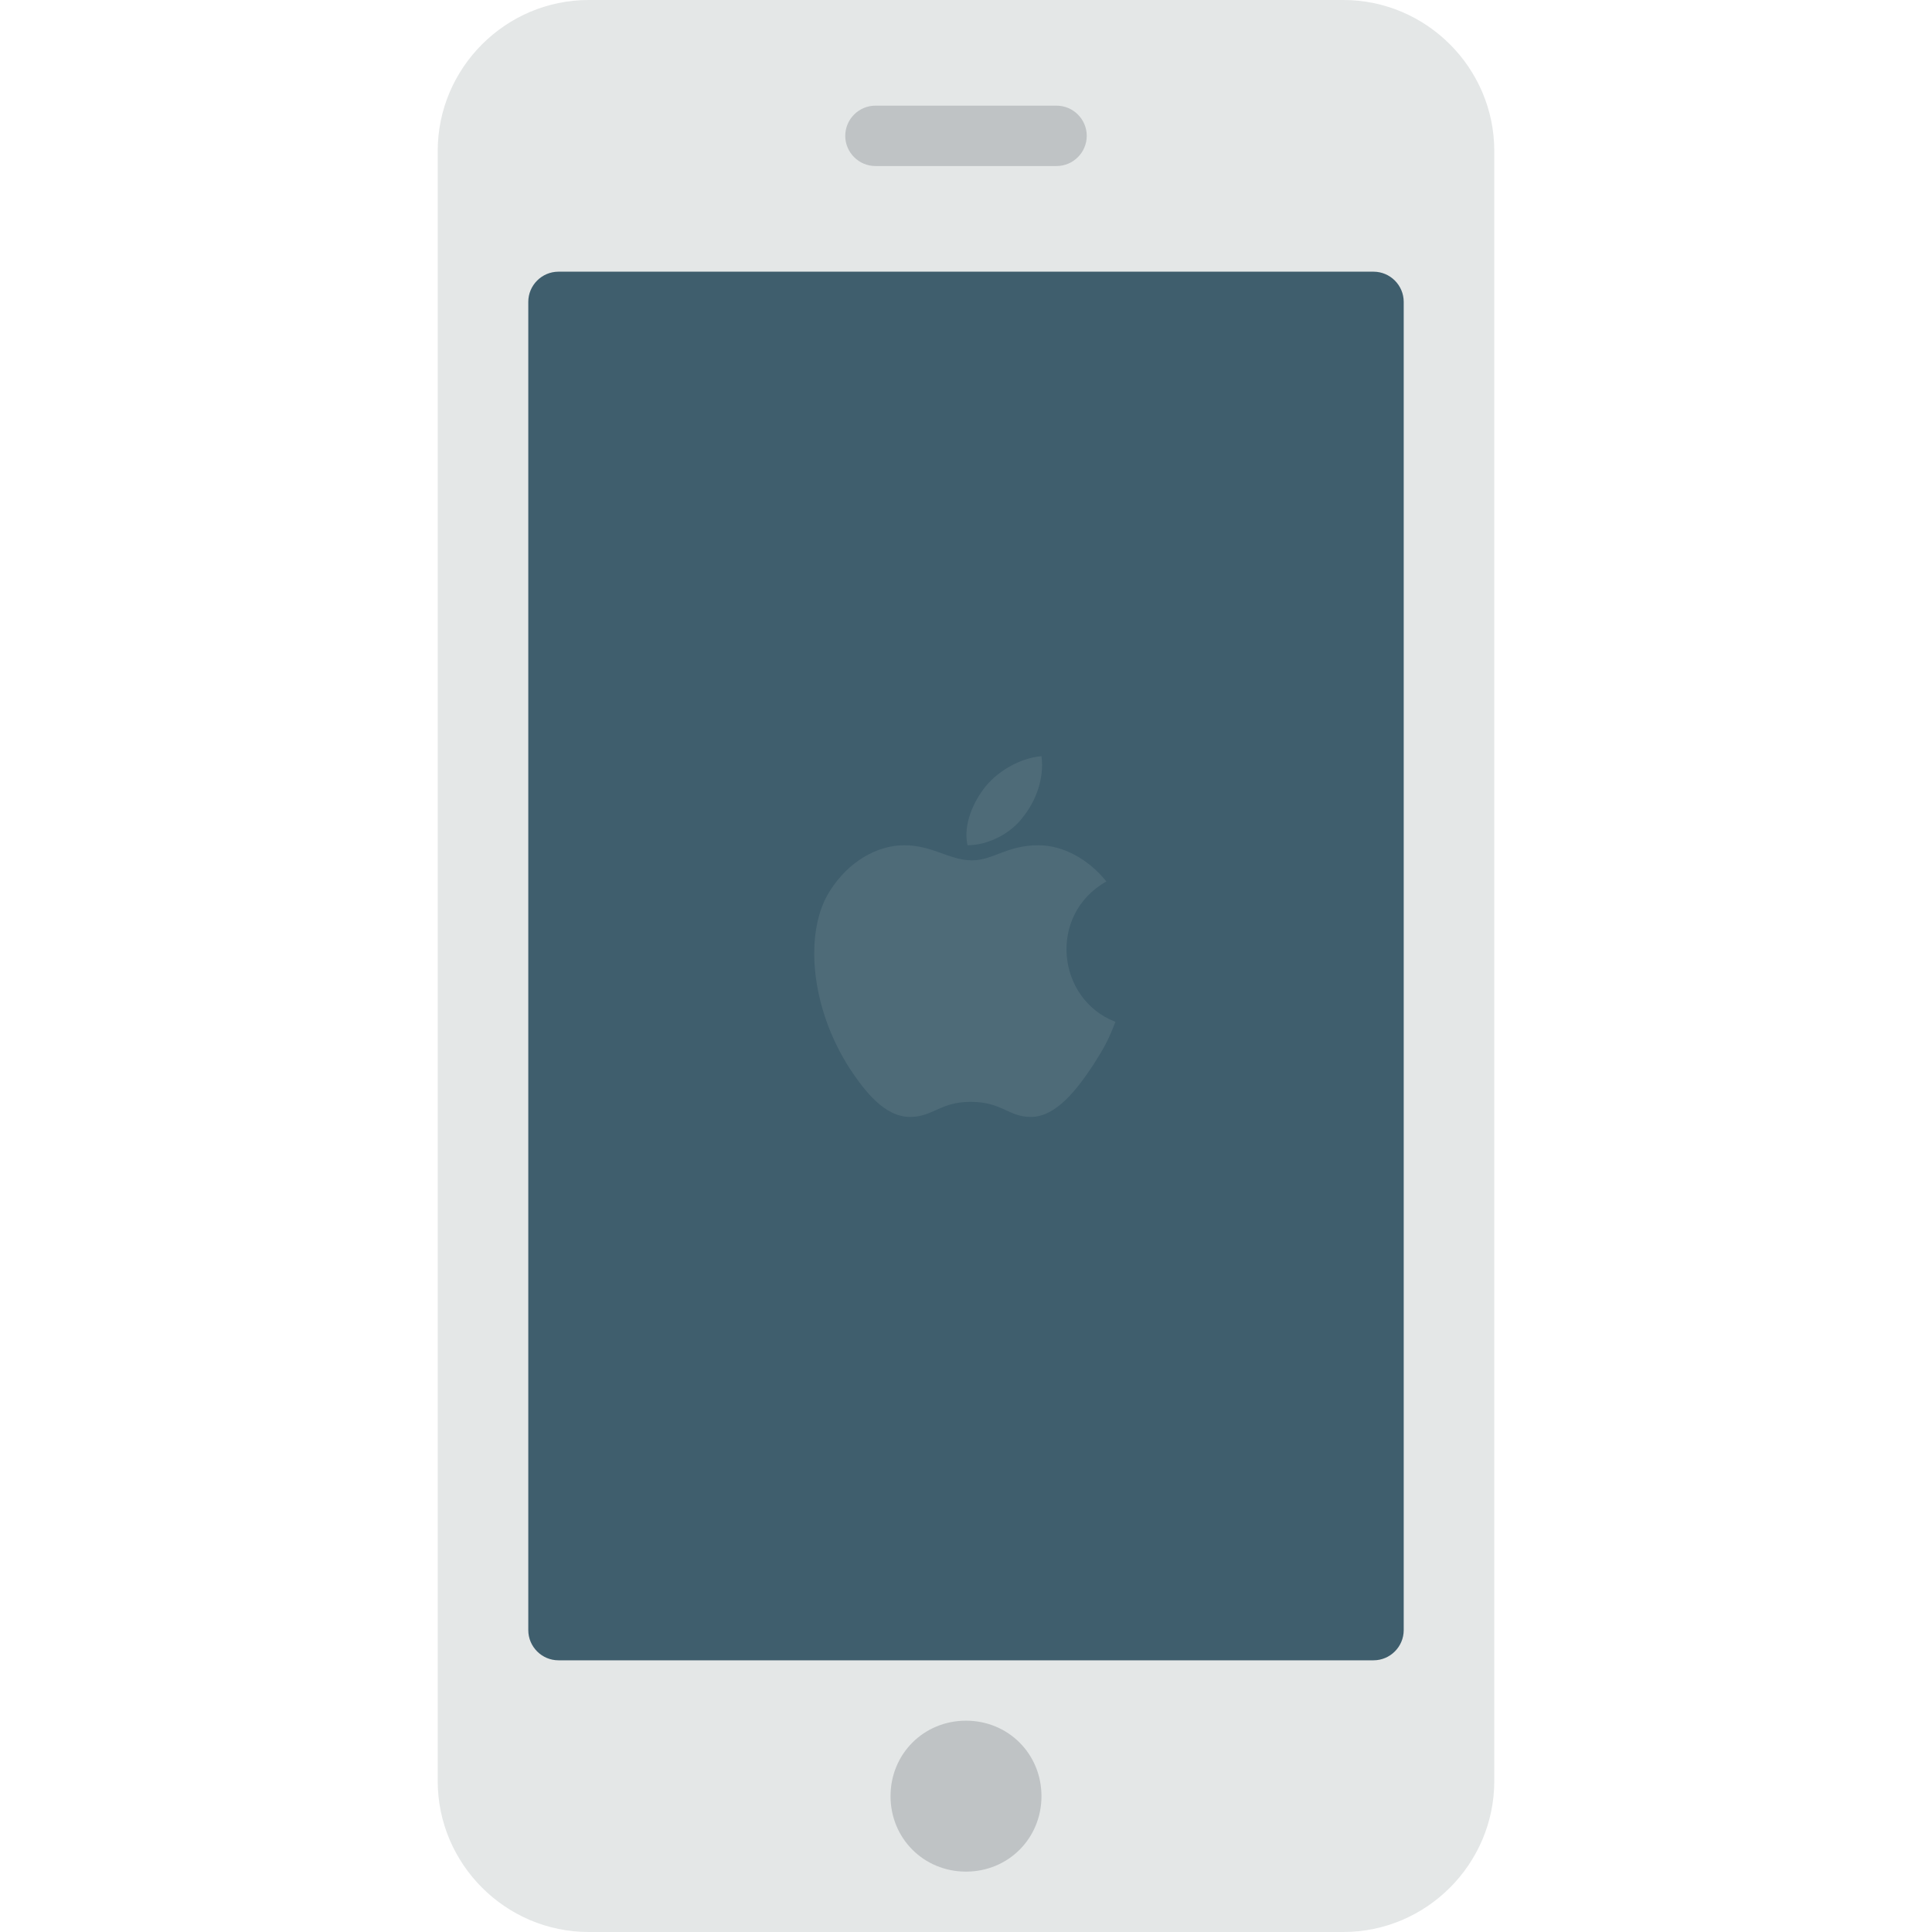
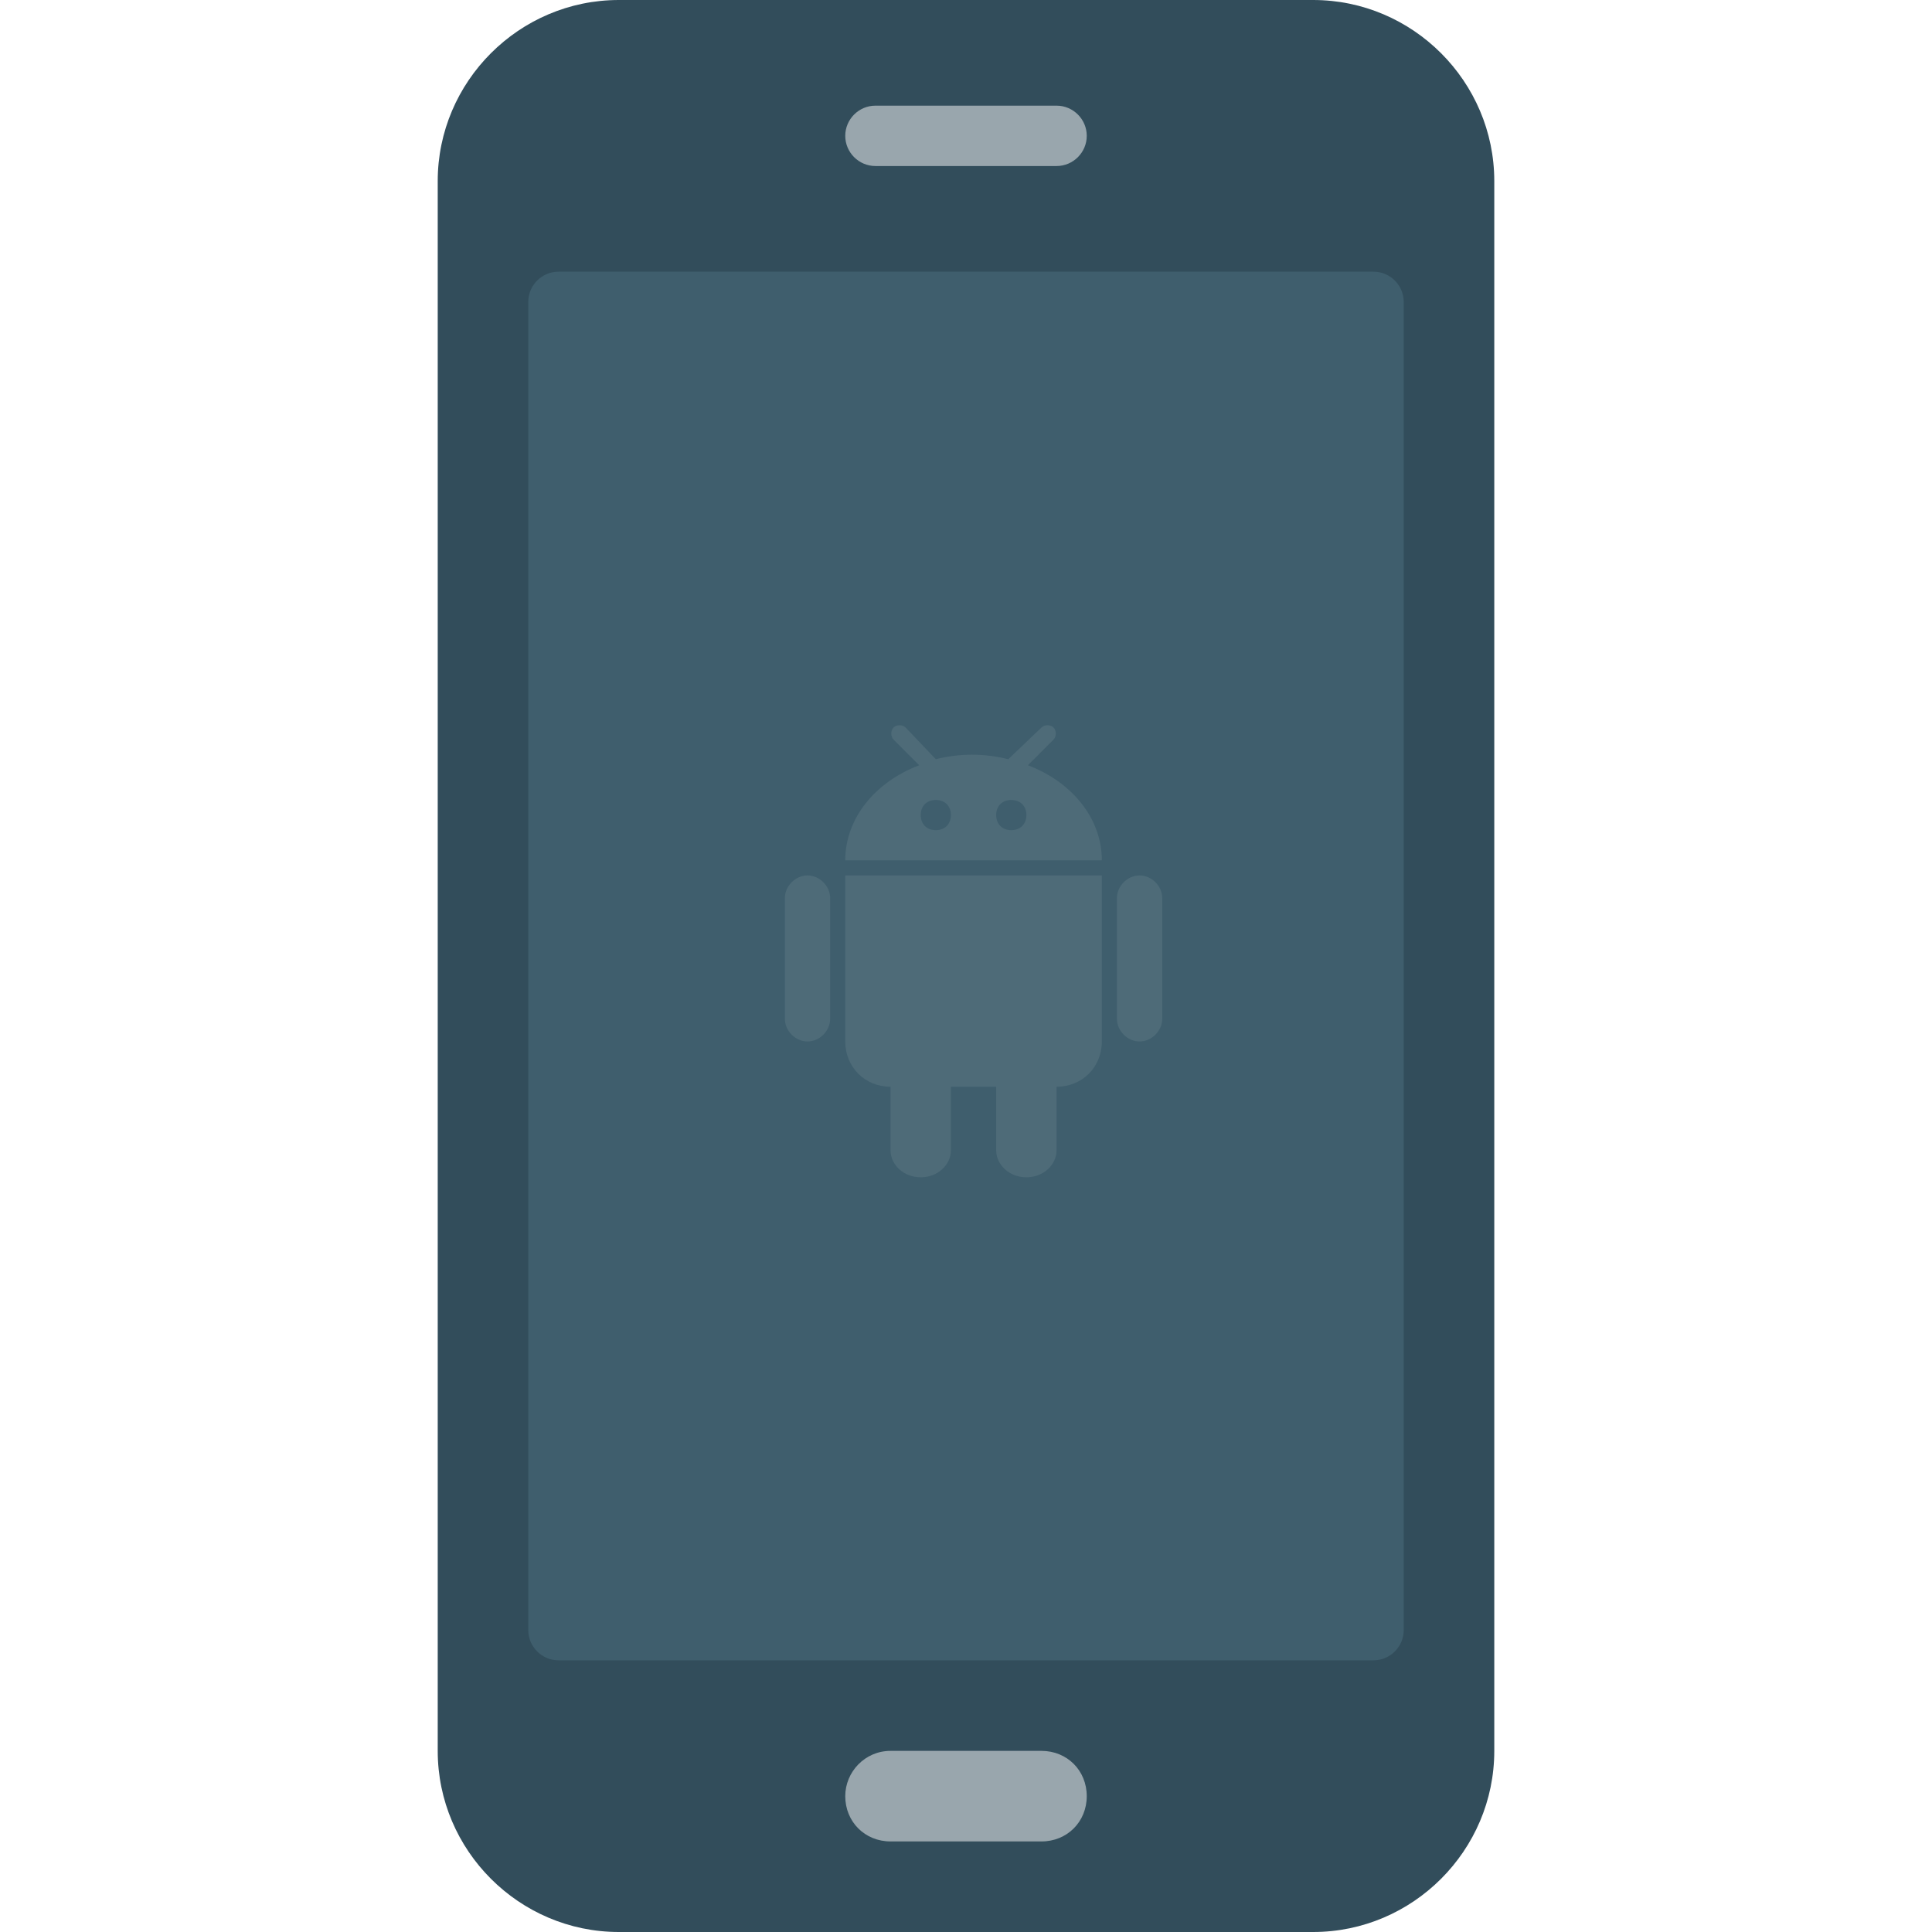
<svg xmlns="http://www.w3.org/2000/svg" version="1.1" id="Layer_1" x="0px" y="0px" viewBox="0 0 504.124 504.124" style="enable-background:new 0 0 504.124 504.124;" xml:space="preserve">
-   <path style="fill:#E4E7E7;" d="M153.6,0h196.923c21.662,0,39.385,17.723,39.385,39.385v425.354  c0,21.662-17.723,39.385-39.385,39.385H153.6c-21.662,0-39.385-17.723-39.385-39.385V39.385C114.215,17.723,131.939,0,153.6,0z" />
+   <path style="fill:#324D5B;" d="M161.478,0h181.169c25.994,0,47.262,21.268,47.262,47.262v409.6  c0,25.994-21.268,47.262-47.262,47.262H161.478c-25.994,0-47.262-21.268-47.262-47.262v-409.6C114.215,21.268,135.484,0,161.478,0z" />
  <path style="fill:#3F5E6D;" d="M145.724,70.892H358.4c4.332,0,7.877,3.545,7.877,7.877v346.585c0,4.332-3.545,7.877-7.877,7.877  H145.724c-4.332,0-7.877-3.545-7.877-7.877V78.769C137.846,74.437,141.392,70.892,145.724,70.892z" />
-   <path style="fill:#4E6B78;" d="M288.689,230.006c-4.726-5.908-11.422-9.452-17.723-9.452c-8.271,0-11.815,3.938-17.329,3.938  c-5.908,0-10.24-3.938-17.723-3.938c-7.089,0-14.572,4.332-19.298,11.815c-6.695,10.24-5.514,29.932,5.12,46.474  c3.938,5.908,9.058,12.603,15.754,12.603c5.908,0,7.877-3.938,15.754-3.938c8.271,0,9.846,3.938,15.754,3.938  c6.695,0,12.209-7.483,16.148-13.391c2.757-4.332,3.938-6.302,5.908-11.422C275.692,260.726,273.329,238.671,288.689,230.006z   M267.029,213.071c3.151-3.938,5.514-9.846,4.726-15.754c-5.12,0.394-11.028,3.545-14.572,7.877  c-3.151,3.938-5.908,9.846-4.726,15.36C257.969,220.554,263.878,217.403,267.029,213.071z" />
-   <path style="fill:#BFC3C5;" d="M252.063,448.985c11.028,0,19.692,8.665,19.692,19.692c0,11.028-8.665,19.692-19.692,19.692  c-11.028,0-19.692-8.665-19.692-19.692C232.37,457.649,241.034,448.985,252.063,448.985z M228.431,27.569h47.262  c4.332,0,7.877,3.545,7.877,7.877s-3.545,7.877-7.877,7.877h-47.262c-4.332,0-7.877-3.545-7.877-7.877  S224.099,27.569,228.431,27.569z" />
+   <path style="fill:#99A6AD;" d="M232.37,456.862h39.385c6.695,0,11.815,5.12,11.815,11.815s-5.12,11.815-11.815,11.815H232.37  c-6.695,0-11.815-5.12-11.815-11.815C220.555,462.375,225.674,456.862,232.37,456.862z M228.432,27.569h47.262  c4.332,0,7.877,3.545,7.877,7.877s-3.545,7.877-7.877,7.877h-47.262c-4.332,0-7.877-3.545-7.877-7.877  S224.099,27.569,228.432,27.569z" />
+   <path style="fill:#4E6B78;" d="M268.21,199.68l6.695-6.695c0.788-0.788,0.788-2.363,0-3.151s-2.363-0.788-3.151,0l-8.665,8.271  c-3.151-0.788-6.302-1.182-9.452-1.182c-3.151,0-6.302,0.394-9.452,1.182l-7.877-8.271c-0.788-0.788-2.363-0.788-3.151,0  s-0.788,2.363,0,3.151l6.695,6.695c-11.422,4.332-19.298,13.785-19.298,24.812h66.954  C287.508,213.465,279.632,204.012,268.21,199.68z M244.186,216.615c-2.363,0-3.938-1.575-3.938-3.938s1.575-3.938,3.938-3.938  s3.938,1.575,3.938,3.938S246.549,216.615,244.186,216.615z M263.878,216.615c-2.363,0-3.938-1.575-3.938-3.938  s1.575-3.938,3.938-3.938s3.938,1.575,3.938,3.938S266.24,216.615,263.878,216.615z M220.555,271.754  c0,6.695,5.12,11.815,11.815,11.815v16.542c0,3.938,3.545,7.089,7.877,7.089s7.877-3.151,7.877-7.089v-16.542h11.815v16.542  c0,3.938,3.545,7.089,7.877,7.089s7.877-3.151,7.877-7.089v-16.542c6.695,0,11.815-5.12,11.815-11.815v-43.323h-66.954  L220.555,271.754L220.555,271.754z M210.708,228.431c-3.151,0-5.908,2.757-5.908,5.908v31.508c0,3.151,2.757,5.908,5.908,5.908  s5.908-2.757,5.908-5.908v-31.508C216.616,231.188,213.859,228.431,210.708,228.431z M297.354,228.431  c-3.151,0-5.908,2.757-5.908,5.908v31.508c0,3.151,2.757,5.908,5.908,5.908s5.908-2.757,5.908-5.908v-31.508  C303.262,231.188,300.505,228.431,297.354,228.431z" />
  <g>
</g>
  <g>
</g>
  <g>
</g>
  <g>
</g>
  <g>
</g>
  <g>
</g>
  <g>
</g>
  <g>
</g>
  <g>
</g>
  <g>
</g>
  <g>
</g>
  <g>
</g>
  <g>
</g>
  <g>
</g>
  <g>
</g>
</svg>
